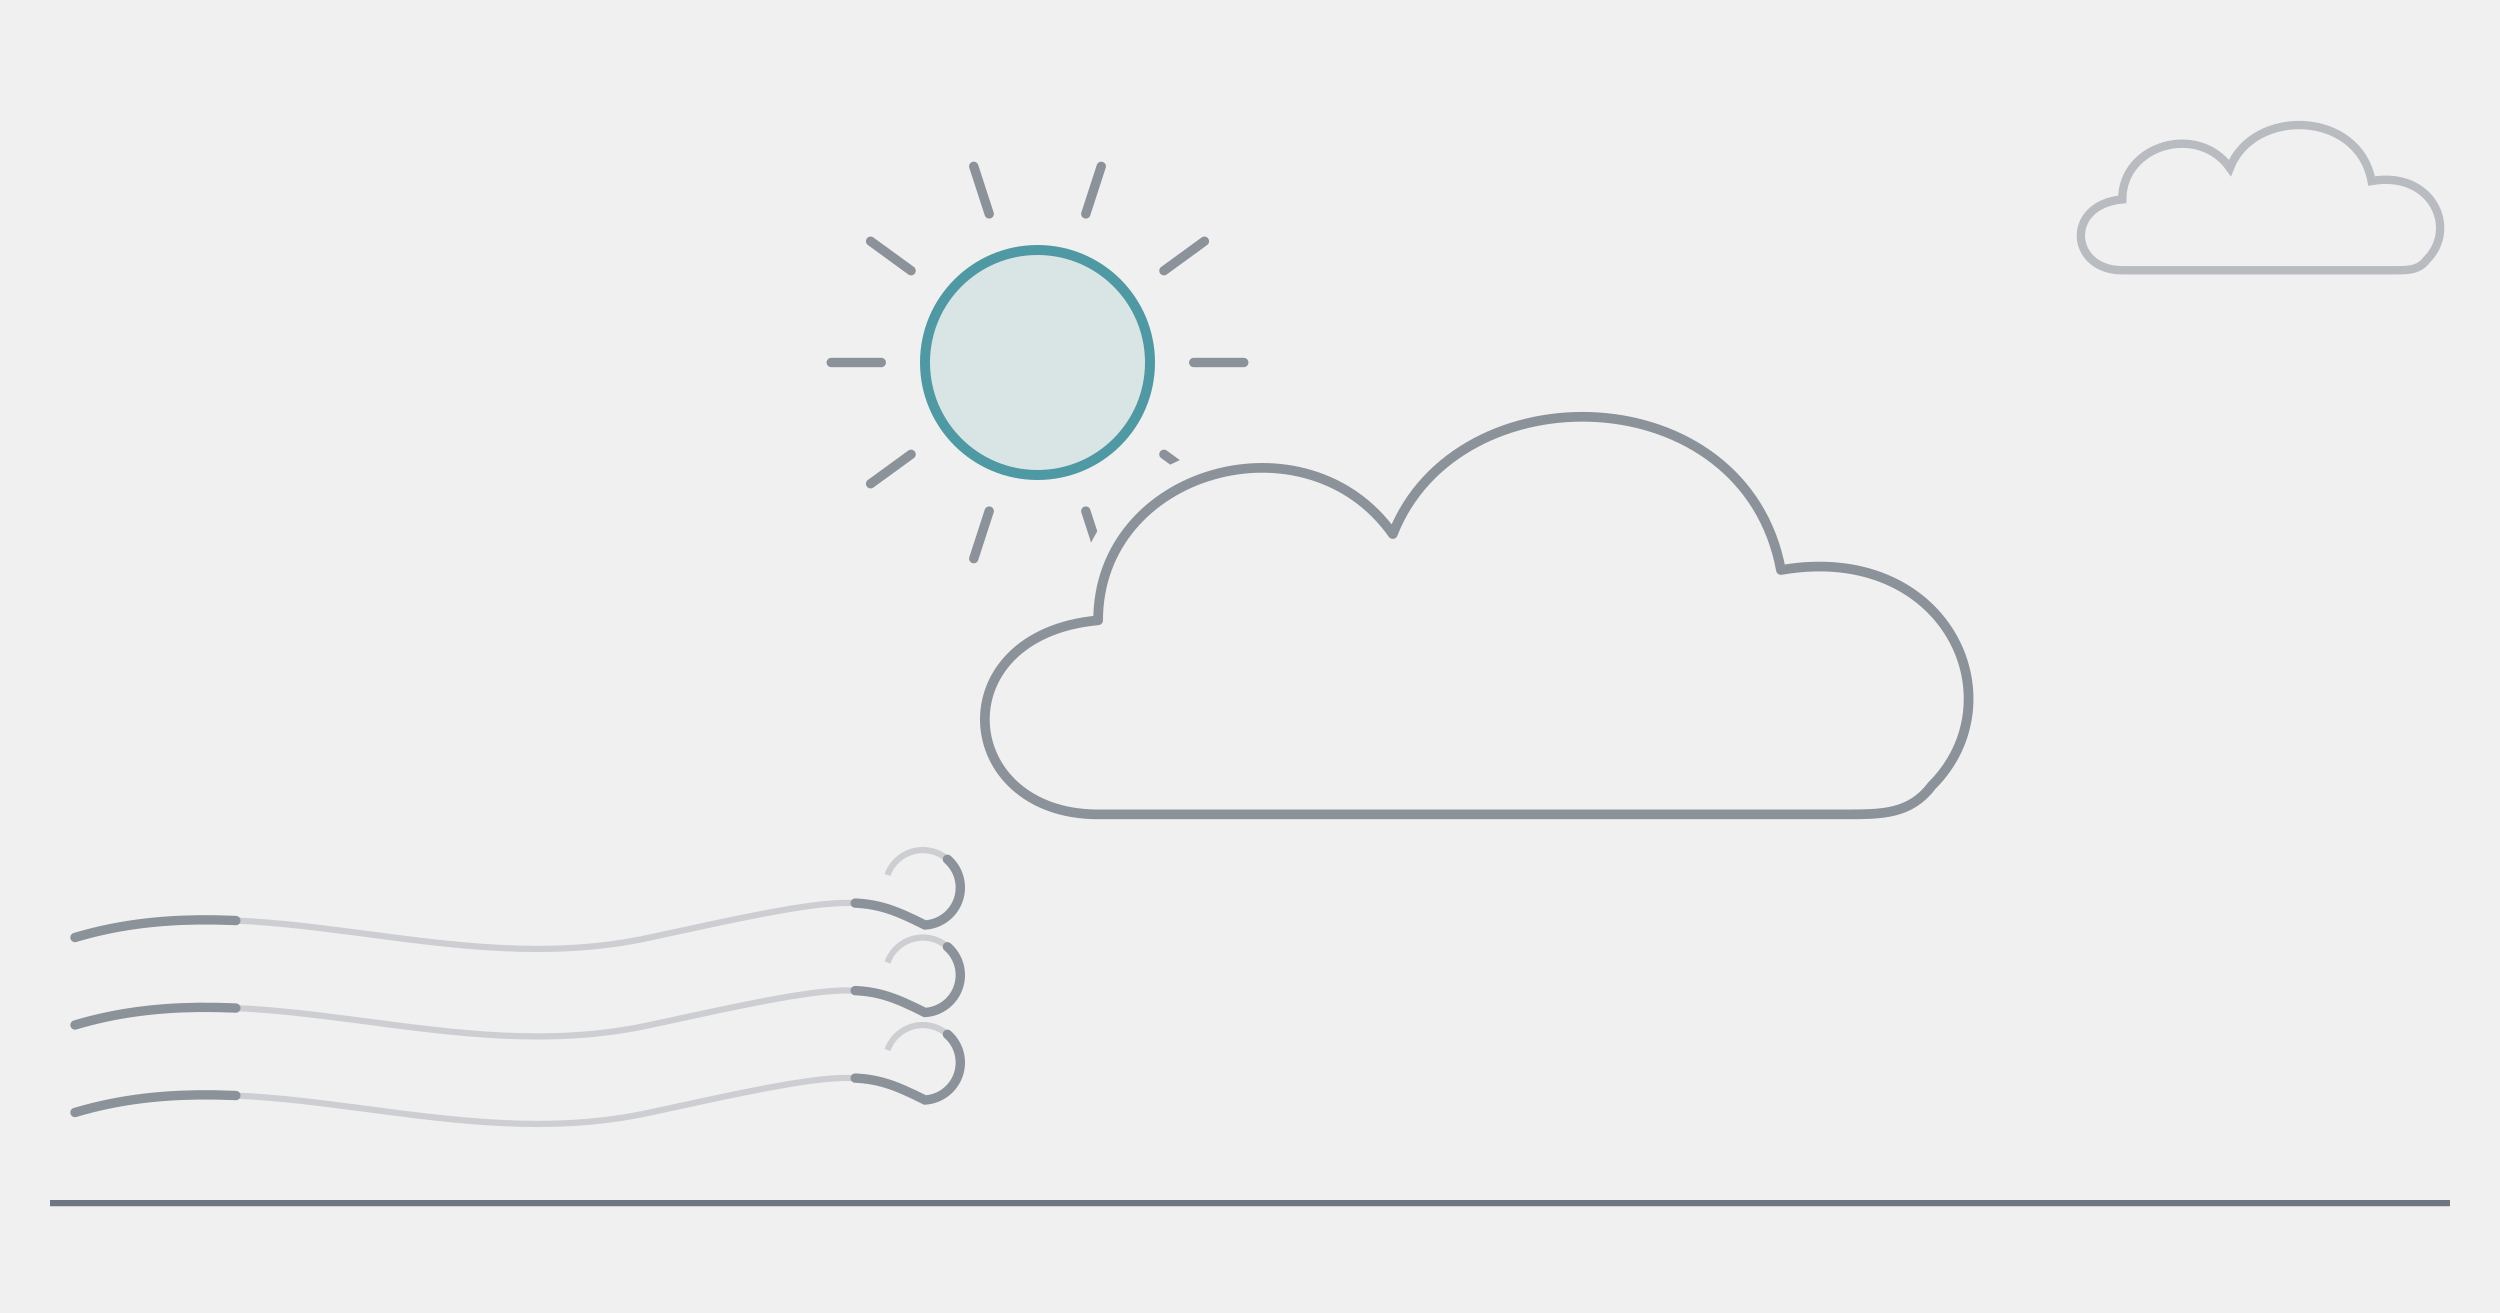
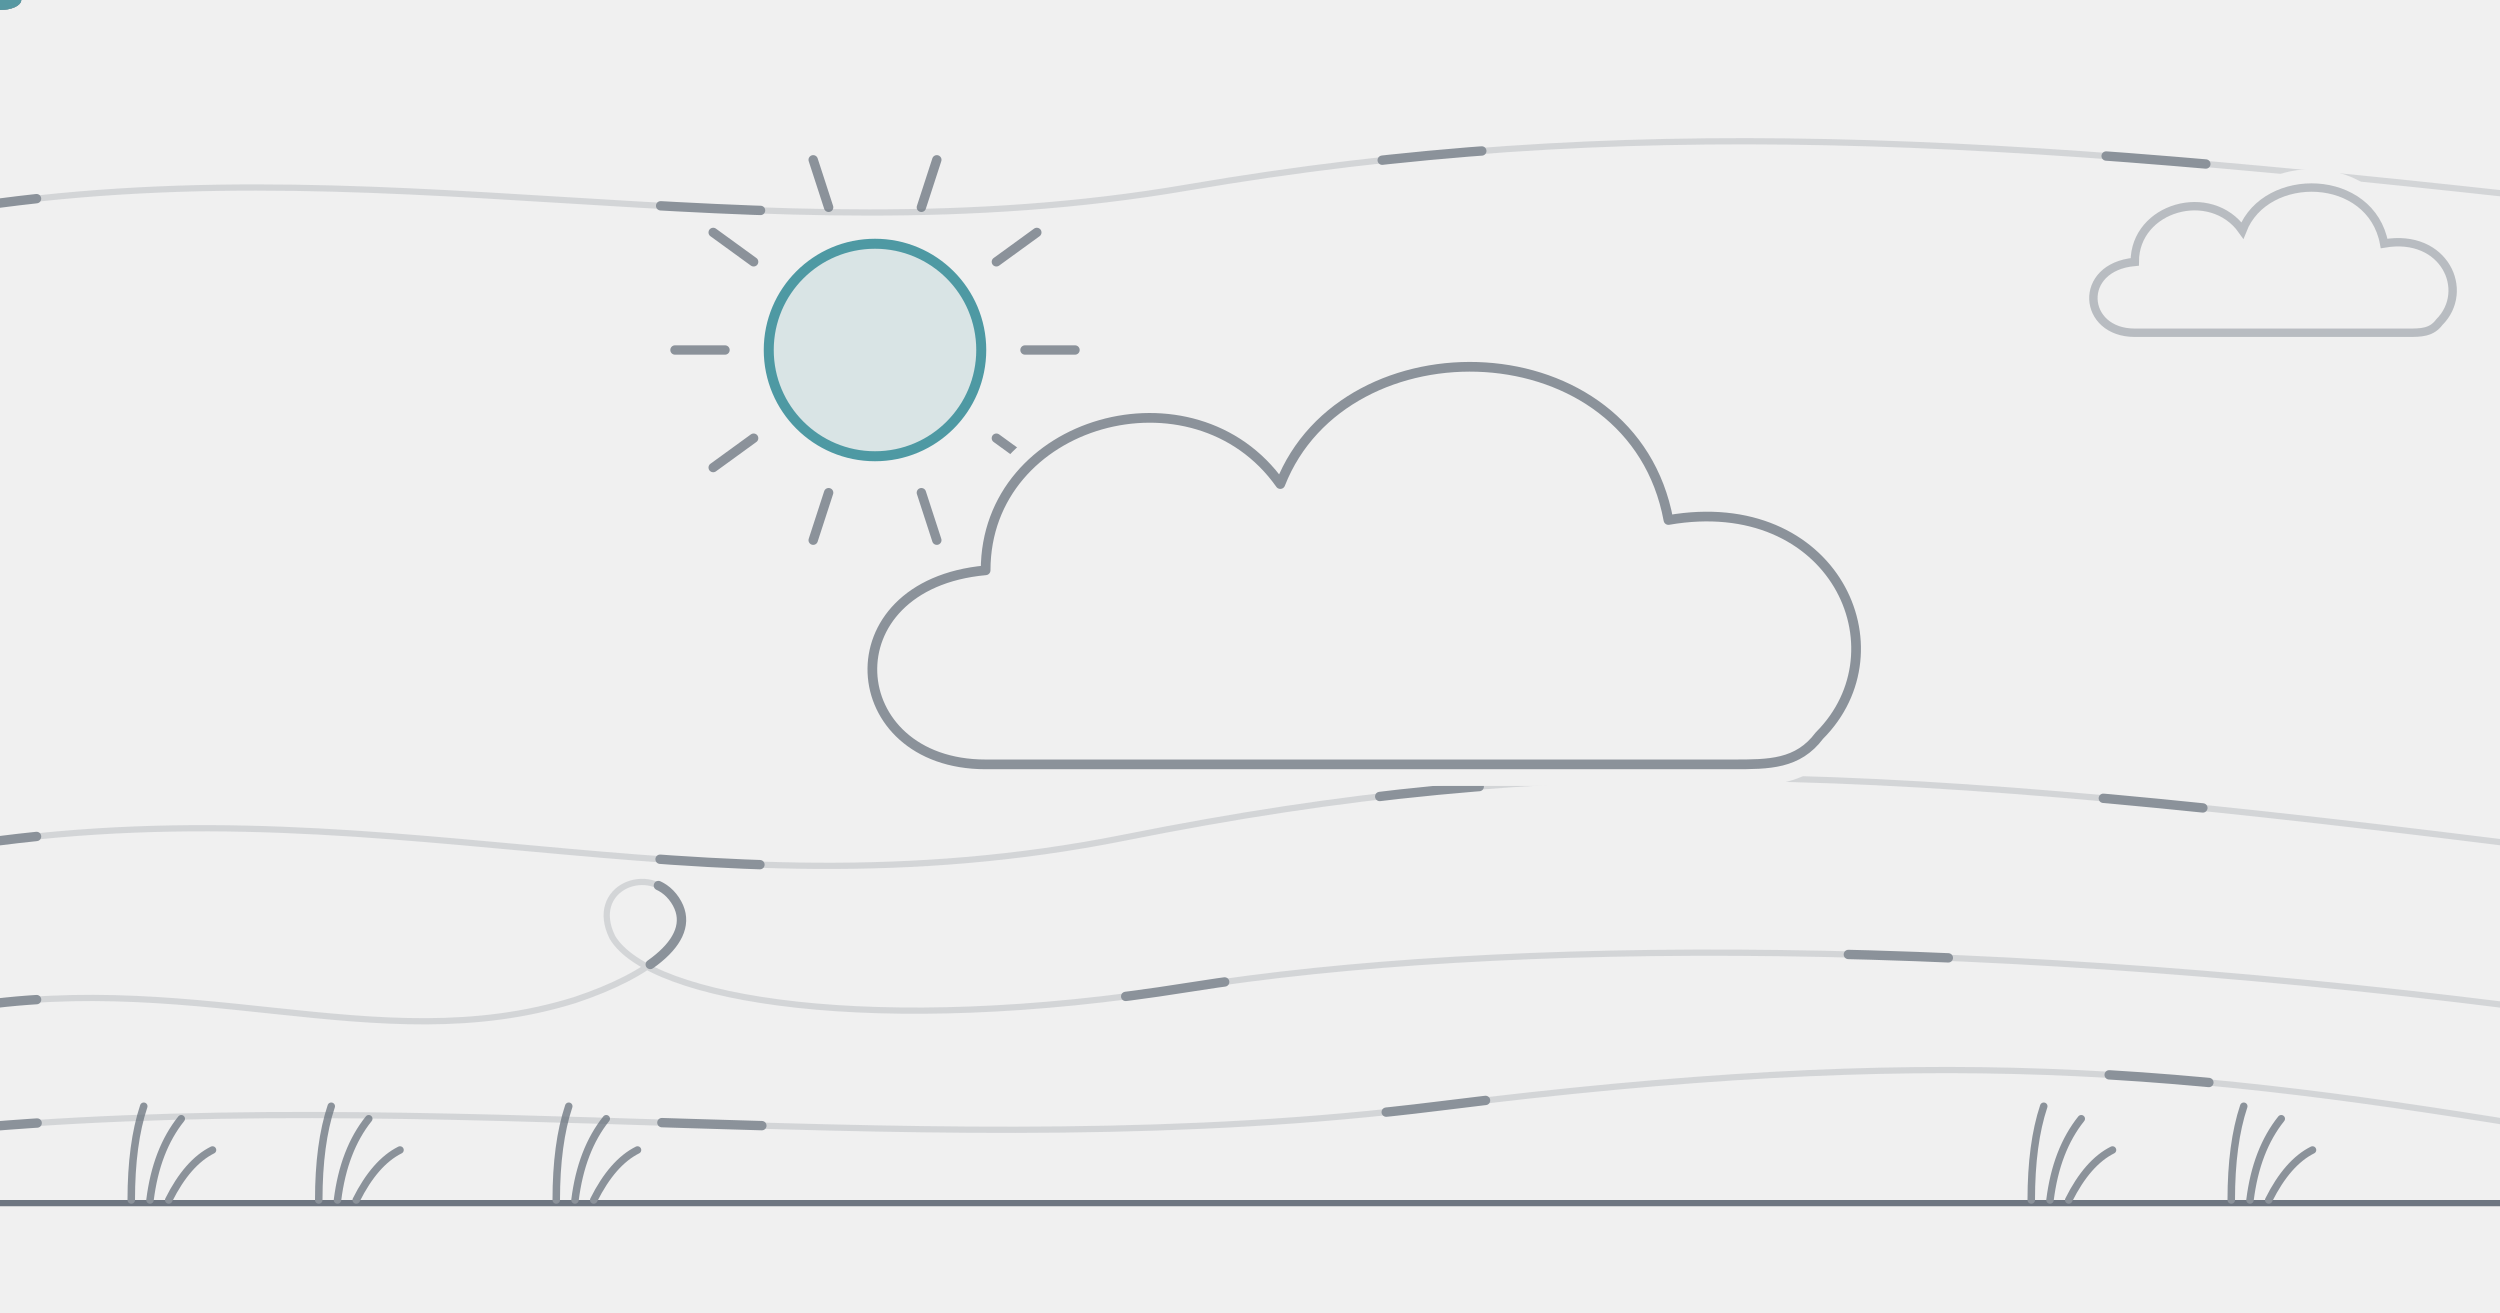
- <svg xmlns="http://www.w3.org/2000/svg" viewBox="0 0 400 210" role="img" aria-label="Sun behind a drifting cloud, gusts of wind, and rain rippling where it lands">
+ <svg xmlns="http://www.w3.org/2000/svg" viewBox="0 0 400 210" role="img" aria-label="Wind sweeps across a sunny sky and a rain cloud, carrying leaves and bending the grass">
  <defs>
-     <mask id="wx-sun" maskUnits="userSpaceOnUse" x="0" y="0" width="400" height="210">
-       <rect width="400" height="210" fill="#fff" />
+     <mask id="wx-behind" maskUnits="userSpaceOnUse" x="-20" y="-20" width="440" height="250">
+       <rect x="-20" y="-20" width="440" height="250" fill="#fff" />
      <g>
-         <animateTransform attributeName="transform" type="translate" values="0 0;-10 0;0 0" dur="12s" repeatCount="indefinite" />
-         <path d="M118 122 C98 122 96 97 118 95 C118 74 147 66 159 83 C168 60 208 61 213 88 C236 84 246 106 234 118 C231 122 227 122 222 122 Z" transform="translate(40 -10) scale(1.15)" fill="#000" stroke="#000" stroke-width="7" />
+         <animateTransform attributeName="transform" type="translate" values="0 0;10 0;0 0" dur="12s" repeatCount="indefinite" />
+         <path d="M118 122 C98 122 96 97 118 95 C118 74 147 66 159 83 C168 60 208 61 213 88 C236 84 246 106 234 118 C231 122 227 122 222 122 Z" transform="translate(22 -18) scale(1.15)" fill="#000" stroke="#000" stroke-width="6" />
+       </g>
+       <g>
+         <animateTransform attributeName="transform" type="translate" values="0 0;14 0;0 0" dur="16s" repeatCount="indefinite" />
+         <path d="M118 122 C98 122 96 97 118 95 C118 74 147 66 159 83 C168 60 208 61 213 88 C236 84 246 106 234 118 C231 122 227 122 222 122 Z" transform="translate(292 2) scale(.42)" fill="#000" stroke="#000" stroke-width="14" />
      </g>
    </mask>
  </defs>
-   <g mask="url(#wx-sun)">
-     <g transform="translate(166 58)">
+   <line x1="0" y1="192.5" x2="400" y2="192.5" stroke="#6e7681" stroke-width="1" />
+   <g transform="translate(24 192)">
+     <g stroke="#8b929a" stroke-width="1.2" stroke-linecap="round" fill="none">
+       <animateTransform attributeName="transform" type="rotate" values="-4;11;-4" dur="3.2s" begin="0s" repeatCount="indefinite" />
+       <path d="M0 0 Q1 -8 5 -13 M-3 0 Q-3 -9 -1 -15 M3 0 Q6 -6 10 -8" />
+     </g>
+   </g>
+   <g transform="translate(54 192)">
+     <g stroke="#8b929a" stroke-width="1.2" stroke-linecap="round" fill="none">
+       <animateTransform attributeName="transform" type="rotate" values="-4;11;-4" dur="2.8s" begin="0.7s" repeatCount="indefinite" />
+       <path d="M0 0 Q1 -8 5 -13 M-3 0 Q-3 -9 -1 -15 M3 0 Q6 -6 10 -8" />
+     </g>
+   </g>
+   <g transform="translate(92 192)">
+     <g stroke="#8b929a" stroke-width="1.2" stroke-linecap="round" fill="none">
+       <animateTransform attributeName="transform" type="rotate" values="-4;11;-4" dur="3.1s" begin="1.6s" repeatCount="indefinite" />
+       <path d="M0 0 Q1 -8 5 -13 M-3 0 Q-3 -9 -1 -15 M3 0 Q6 -6 10 -8" />
+     </g>
+   </g>
+   <g transform="translate(328 192)">
+     <g stroke="#8b929a" stroke-width="1.2" stroke-linecap="round" fill="none">
+       <animateTransform attributeName="transform" type="rotate" values="-4;11;-4" dur="3.0s" begin="0.3s" repeatCount="indefinite" />
+       <path d="M0 0 Q1 -8 5 -13 M-3 0 Q-3 -9 -1 -15 M3 0 Q6 -6 10 -8" />
+     </g>
+   </g>
+   <g transform="translate(360 192)">
+     <g stroke="#8b929a" stroke-width="1.2" stroke-linecap="round" fill="none">
+       <animateTransform attributeName="transform" type="rotate" values="-4;11;-4" dur="3.4s" begin="1.1s" repeatCount="indefinite" />
+       <path d="M0 0 Q1 -8 5 -13 M-3 0 Q-3 -9 -1 -15 M3 0 Q6 -6 10 -8" />
+     </g>
+   </g>
+   <g mask="url(#wx-behind)">
+     <g transform="translate(140 56)">
      <g stroke="#8b929a" stroke-width="1.5" stroke-linecap="round">
        <animateTransform attributeName="transform" type="rotate" from="0" to="360" dur="40s" repeatCount="indefinite" />
-         <line x1="25" y1="0" x2="33" y2="0" />
-         <line x1="20.23" y1="14.69" x2="26.7" y2="19.4" />
-         <line x1="7.73" y1="23.78" x2="10.2" y2="31.38" />
-         <line x1="-7.73" y1="23.78" x2="-10.2" y2="31.38" />
-         <line x1="-20.23" y1="14.69" x2="-26.7" y2="19.4" />
-         <line x1="-25" y1="0" x2="-33" y2="0" />
-         <line x1="-20.23" y1="-14.69" x2="-26.7" y2="-19.4" />
-         <line x1="-7.73" y1="-23.78" x2="-10.2" y2="-31.38" />
-         <line x1="7.73" y1="-23.78" x2="10.2" y2="-31.38" />
-         <line x1="20.23" y1="-14.69" x2="26.7" y2="-19.4" />
+         <line x1="24" y1="0" x2="32" y2="0" />
+         <line x1="19.42" y1="14.11" x2="25.89" y2="18.81" />
+         <line x1="7.42" y1="22.83" x2="9.89" y2="30.43" />
+         <line x1="-7.42" y1="22.83" x2="-9.89" y2="30.43" />
+         <line x1="-19.42" y1="14.11" x2="-25.89" y2="18.81" />
+         <line x1="-24" y1="0" x2="-32" y2="0" />
+         <line x1="-19.42" y1="-14.11" x2="-25.89" y2="-18.81" />
+         <line x1="-7.42" y1="-22.83" x2="-9.89" y2="-30.43" />
+         <line x1="7.42" y1="-22.83" x2="9.89" y2="-30.43" />
+         <line x1="19.42" y1="-14.11" x2="25.89" y2="-18.81" />
      </g>
-       <circle r="18" fill="#4E99A3" fill-opacity=".14" stroke="#4E99A3" stroke-width="1.6">
-         <animate attributeName="r" values="17;19;17" dur="5s" repeatCount="indefinite" />
+       <circle r="17" fill="#4E99A3" fill-opacity=".14" stroke="#4E99A3" stroke-width="1.6">
+         <animate attributeName="r" values="16;18;16" dur="5s" repeatCount="indefinite" />
      </circle>
    </g>
-   </g>
-   <g transform="translate(290 -8) scale(.42)" opacity=".55">
+     <path d="M-10 34 C60 22 120 42 190 30 S320 22 410 32" fill="none" stroke="#6e7681" stroke-width="1" opacity=".22" />
+     <path d="M-10 34 C60 22 120 42 190 30 S320 22 410 32" fill="none" stroke="#8b929a" stroke-width="1.5" stroke-linecap="round" pathLength="100" stroke-dasharray="16 100" stroke-dashoffset="116">
+       <animate attributeName="stroke-dashoffset" values="116;0" dur="4.2s" begin="0s" repeatCount="indefinite" />
+     </path>
+     <path d="M-10 136 C60 124 110 148 180 134 S300 122 410 136" fill="none" stroke="#6e7681" stroke-width="1" opacity=".22" />
+     <path d="M-10 136 C60 124 110 148 180 134 S300 122 410 136" fill="none" stroke="#8b929a" stroke-width="1.5" stroke-linecap="round" pathLength="100" stroke-dasharray="16 100" stroke-dashoffset="116">
+       <animate attributeName="stroke-dashoffset" values="116;0" dur="3.6s" begin="1.4s" repeatCount="indefinite" />
+     </path>
+     <path d="M-10 162 C30 154 60 170 92 160 C104 156 112 150 108 144 C104 138 94 142 98 150 C104 160 140 166 190 158 S320 150 410 162" fill="none" stroke="#6e7681" stroke-width="1" opacity=".22" />
+     <path d="M-10 162 C30 154 60 170 92 160 C104 156 112 150 108 144 C104 138 94 142 98 150 C104 160 140 166 190 158 S320 150 410 162" fill="none" stroke="#8b929a" stroke-width="1.5" stroke-linecap="round" pathLength="100" stroke-dasharray="16 100" stroke-dashoffset="116">
+       <animate attributeName="stroke-dashoffset" values="116;0" dur="4.0s" begin="0.6s" repeatCount="indefinite" />
+     </path>
+     <path d="M-10 181 C70 173 150 187 230 177 S350 171 410 181" fill="none" stroke="#6e7681" stroke-width="1" opacity=".22" />
+     <path d="M-10 181 C70 173 150 187 230 177 S350 171 410 181" fill="none" stroke="#8b929a" stroke-width="1.5" stroke-linecap="round" pathLength="100" stroke-dasharray="16 100" stroke-dashoffset="116">
+       <animate attributeName="stroke-dashoffset" values="116;0" dur="3.8s" begin="2.2s" repeatCount="indefinite" />
+     </path>
+   </g>
+   <g opacity=".55">
    <g>
-       <animateTransform attributeName="transform" type="translate" values="0 0;-30 0;0 0" dur="16s" repeatCount="indefinite" />
-       <path d="M118 122 C98 122 96 97 118 95 C118 74 147 66 159 83 C168 60 208 61 213 88 C236 84 246 106 234 118 C231 122 227 122 222 122 Z" fill="none" stroke="#8b929a" stroke-width="3.2" />
+       <animateTransform attributeName="transform" type="translate" values="0 0;14 0;0 0" dur="16s" repeatCount="indefinite" />
+       <path d="M118 122 C98 122 96 97 118 95 C118 74 147 66 159 83 C168 60 208 61 213 88 C236 84 246 106 234 118 C231 122 227 122 222 122 Z" transform="translate(292 2) scale(.42)" fill="none" stroke="#8b929a" stroke-width="3.2" />
    </g>
  </g>
  <g>
-     <animateTransform attributeName="transform" type="translate" values="0 0;-10 0;0 0" dur="12s" repeatCount="indefinite" />
-     <path d="M118 122 C98 122 96 97 118 95 C118 74 147 66 159 83 C168 60 208 61 213 88 C236 84 246 106 234 118 C231 122 227 122 222 122 Z" transform="translate(40 -10) scale(1.15)" fill="none" stroke="#8b929a" stroke-width="1.35" stroke-linejoin="round" />
-   </g>
-   <path d="M12 150 C42 141 72 157 104 150 S138 143 148 148 a6 6 0 1 0 -6 -8" fill="none" stroke="#6e7681" stroke-width="1" opacity=".28" pathLength="100" />
-   <path d="M12 150 C42 141 72 157 104 150 S138 143 148 148 a6 6 0 1 0 -6 -8" fill="none" stroke="#8b929a" stroke-width="1.5" stroke-linecap="round" pathLength="100" stroke-dasharray="26 100" stroke-dashoffset="126">
-     <animate attributeName="stroke-dashoffset" values="126;0" dur="2.8s" begin="0s" repeatCount="indefinite" />
-   </path>
-   <path d="M12 164 C42 155 72 171 104 164 S138 157 148 162 a6 6 0 1 0 -6 -8" fill="none" stroke="#6e7681" stroke-width="1" opacity=".28" pathLength="100" />
-   <path d="M12 164 C42 155 72 171 104 164 S138 157 148 162 a6 6 0 1 0 -6 -8" fill="none" stroke="#8b929a" stroke-width="1.5" stroke-linecap="round" pathLength="100" stroke-dasharray="26 100" stroke-dashoffset="126">
-     <animate attributeName="stroke-dashoffset" values="126;0" dur="2.8s" begin="1.3s" repeatCount="indefinite" />
-   </path>
-   <path d="M12 178 C42 169 72 185 104 178 S138 171 148 176 a6 6 0 1 0 -6 -8" fill="none" stroke="#6e7681" stroke-width="1" opacity=".28" pathLength="100" />
-   <path d="M12 178 C42 169 72 185 104 178 S138 171 148 176 a6 6 0 1 0 -6 -8" fill="none" stroke="#8b929a" stroke-width="1.5" stroke-linecap="round" pathLength="100" stroke-dasharray="26 100" stroke-dashoffset="126">
-     <animate attributeName="stroke-dashoffset" values="126;0" dur="2.8s" begin="0.6s" repeatCount="indefinite" />
-   </path>
-   <line x1="8" y1="192.5" x2="392" y2="192.5" stroke="#6e7681" stroke-width="1" />
-   <line x1="172" y1="138" x2="174" y2="148" stroke="#4E99A3" stroke-width="1.4" stroke-linecap="round" opacity="0">
-     <animateTransform attributeName="transform" type="translate" values="0 0;9 42;9 42" keyTimes="0;.78;1" dur="1.1s" begin="0.50s" repeatCount="indefinite" />
-     <animate attributeName="opacity" values="0;1;1;0;0" keyTimes="0;.12;.74;.78;1" dur="1.1s" begin="0.50s" repeatCount="indefinite" />
-   </line>
-   <ellipse cx="183" cy="192" rx="0" ry="0" fill="none" stroke="#4E99A3" stroke-width="1">
-     <animate attributeName="rx" values="0;0;11" keyTimes="0;.78;1" dur="1.1s" begin="0.50s" repeatCount="indefinite" />
-     <animate attributeName="ry" values="0;0;3" keyTimes="0;.78;1" dur="1.1s" begin="0.50s" repeatCount="indefinite" />
-     <animate attributeName="opacity" values="0;0;.9;0" keyTimes="0;.77;.8;1" dur="1.1s" begin="0.50s" repeatCount="indefinite" />
-   </ellipse>
-   <line x1="184" y1="138" x2="186" y2="148" stroke="#4E99A3" stroke-width="1.4" stroke-linecap="round" opacity="0">
-     <animateTransform attributeName="transform" type="translate" values="0 0;9 42;9 42" keyTimes="0;.78;1" dur="1.1s" begin="0.62s" repeatCount="indefinite" />
-     <animate attributeName="opacity" values="0;1;1;0;0" keyTimes="0;.12;.74;.78;1" dur="1.1s" begin="0.62s" repeatCount="indefinite" />
-   </line>
-   <ellipse cx="195" cy="192" rx="0" ry="0" fill="none" stroke="#4E99A3" stroke-width="1">
-     <animate attributeName="rx" values="0;0;11" keyTimes="0;.78;1" dur="1.1s" begin="0.62s" repeatCount="indefinite" />
-     <animate attributeName="ry" values="0;0;3" keyTimes="0;.78;1" dur="1.1s" begin="0.62s" repeatCount="indefinite" />
-     <animate attributeName="opacity" values="0;0;.9;0" keyTimes="0;.77;.8;1" dur="1.1s" begin="0.62s" repeatCount="indefinite" />
-   </ellipse>
-   <line x1="196" y1="138" x2="198" y2="148" stroke="#4E99A3" stroke-width="1.4" stroke-linecap="round" opacity="0">
-     <animateTransform attributeName="transform" type="translate" values="0 0;9 42;9 42" keyTimes="0;.78;1" dur="1.1s" begin="1.02s" repeatCount="indefinite" />
-     <animate attributeName="opacity" values="0;1;1;0;0" keyTimes="0;.12;.74;.78;1" dur="1.1s" begin="1.02s" repeatCount="indefinite" />
-   </line>
-   <ellipse cx="207" cy="192" rx="0" ry="0" fill="none" stroke="#4E99A3" stroke-width="1">
-     <animate attributeName="rx" values="0;0;11" keyTimes="0;.78;1" dur="1.1s" begin="1.02s" repeatCount="indefinite" />
-     <animate attributeName="ry" values="0;0;3" keyTimes="0;.78;1" dur="1.1s" begin="1.02s" repeatCount="indefinite" />
-     <animate attributeName="opacity" values="0;0;.9;0" keyTimes="0;.77;.8;1" dur="1.1s" begin="1.02s" repeatCount="indefinite" />
-   </ellipse>
-   <line x1="208" y1="138" x2="210" y2="148" stroke="#4E99A3" stroke-width="1.4" stroke-linecap="round" opacity="0">
-     <animateTransform attributeName="transform" type="translate" values="0 0;9 42;9 42" keyTimes="0;.78;1" dur="1.1s" begin="0.51s" repeatCount="indefinite" />
-     <animate attributeName="opacity" values="0;1;1;0;0" keyTimes="0;.12;.74;.78;1" dur="1.1s" begin="0.51s" repeatCount="indefinite" />
-   </line>
-   <ellipse cx="219" cy="192" rx="0" ry="0" fill="none" stroke="#4E99A3" stroke-width="1">
-     <animate attributeName="rx" values="0;0;11" keyTimes="0;.78;1" dur="1.1s" begin="0.51s" repeatCount="indefinite" />
-     <animate attributeName="ry" values="0;0;3" keyTimes="0;.78;1" dur="1.1s" begin="0.51s" repeatCount="indefinite" />
-     <animate attributeName="opacity" values="0;0;.9;0" keyTimes="0;.77;.8;1" dur="1.1s" begin="0.51s" repeatCount="indefinite" />
-   </ellipse>
-   <line x1="220" y1="138" x2="222" y2="148" stroke="#4E99A3" stroke-width="1.4" stroke-linecap="round" opacity="0">
-     <animateTransform attributeName="transform" type="translate" values="0 0;9 42;9 42" keyTimes="0;.78;1" dur="1.1s" begin="0.56s" repeatCount="indefinite" />
-     <animate attributeName="opacity" values="0;1;1;0;0" keyTimes="0;.12;.74;.78;1" dur="1.1s" begin="0.56s" repeatCount="indefinite" />
-   </line>
-   <ellipse cx="231" cy="192" rx="0" ry="0" fill="none" stroke="#4E99A3" stroke-width="1">
-     <animate attributeName="rx" values="0;0;11" keyTimes="0;.78;1" dur="1.1s" begin="0.56s" repeatCount="indefinite" />
-     <animate attributeName="ry" values="0;0;3" keyTimes="0;.78;1" dur="1.1s" begin="0.56s" repeatCount="indefinite" />
-     <animate attributeName="opacity" values="0;0;.9;0" keyTimes="0;.77;.8;1" dur="1.1s" begin="0.56s" repeatCount="indefinite" />
-   </ellipse>
-   <line x1="232" y1="138" x2="234" y2="148" stroke="#4E99A3" stroke-width="1.4" stroke-linecap="round" opacity="0">
-     <animateTransform attributeName="transform" type="translate" values="0 0;9 42;9 42" keyTimes="0;.78;1" dur="1.1s" begin="0.65s" repeatCount="indefinite" />
-     <animate attributeName="opacity" values="0;1;1;0;0" keyTimes="0;.12;.74;.78;1" dur="1.1s" begin="0.65s" repeatCount="indefinite" />
+     <animateTransform attributeName="transform" type="translate" values="0 0;10 0;0 0" dur="12s" repeatCount="indefinite" />
+     <path d="M118 122 C98 122 96 97 118 95 C118 74 147 66 159 83 C168 60 208 61 213 88 C236 84 246 106 234 118 C231 122 227 122 222 122 Z" transform="translate(22 -18) scale(1.15)" fill="none" stroke="#8b929a" stroke-width="1.35" stroke-linejoin="round" />
+   </g>
+   <line x1="148" y1="124" x2="151" y2="133" stroke="#4E99A3" stroke-width="1.4" stroke-linecap="round" opacity="0">
+     <animateTransform attributeName="transform" type="translate" values="0 0;15 56;15 56" keyTimes="0;.8;1" dur="1.05s" begin="0.47s" repeatCount="indefinite" />
+     <animate attributeName="opacity" values="0;1;1;0;0" keyTimes="0;.12;.76;.8;1" dur="1.05s" begin="0.47s" repeatCount="indefinite" />
+   </line>
+   <ellipse cx="166" cy="192" rx="0" ry="0" fill="none" stroke="#4E99A3" stroke-width="1">
+     <animate attributeName="rx" values="0;0;10" keyTimes="0;.8;1" dur="1.05s" begin="0.47s" repeatCount="indefinite" />
+     <animate attributeName="ry" values="0;0;3" keyTimes="0;.8;1" dur="1.05s" begin="0.47s" repeatCount="indefinite" />
+     <animate attributeName="opacity" values="0;0;.9;0" keyTimes="0;.79;.82;1" dur="1.05s" begin="0.47s" repeatCount="indefinite" />
+   </ellipse>
+   <line x1="159" y1="124" x2="162" y2="133" stroke="#4E99A3" stroke-width="1.4" stroke-linecap="round" opacity="0">
+     <animateTransform attributeName="transform" type="translate" values="0 0;15 56;15 56" keyTimes="0;.8;1" dur="1.05s" begin="0.59s" repeatCount="indefinite" />
+     <animate attributeName="opacity" values="0;1;1;0;0" keyTimes="0;.12;.76;.8;1" dur="1.05s" begin="0.59s" repeatCount="indefinite" />
+   </line>
+   <ellipse cx="177" cy="192" rx="0" ry="0" fill="none" stroke="#4E99A3" stroke-width="1">
+     <animate attributeName="rx" values="0;0;10" keyTimes="0;.8;1" dur="1.05s" begin="0.59s" repeatCount="indefinite" />
+     <animate attributeName="ry" values="0;0;3" keyTimes="0;.8;1" dur="1.05s" begin="0.59s" repeatCount="indefinite" />
+     <animate attributeName="opacity" values="0;0;.9;0" keyTimes="0;.79;.82;1" dur="1.05s" begin="0.59s" repeatCount="indefinite" />
+   </ellipse>
+   <line x1="170" y1="124" x2="173" y2="133" stroke="#4E99A3" stroke-width="1.4" stroke-linecap="round" opacity="0">
+     <animateTransform attributeName="transform" type="translate" values="0 0;15 56;15 56" keyTimes="0;.8;1" dur="1.05s" begin="0.97s" repeatCount="indefinite" />
+     <animate attributeName="opacity" values="0;1;1;0;0" keyTimes="0;.12;.76;.8;1" dur="1.05s" begin="0.97s" repeatCount="indefinite" />
+   </line>
+   <ellipse cx="188" cy="192" rx="0" ry="0" fill="none" stroke="#4E99A3" stroke-width="1">
+     <animate attributeName="rx" values="0;0;10" keyTimes="0;.8;1" dur="1.05s" begin="0.97s" repeatCount="indefinite" />
+     <animate attributeName="ry" values="0;0;3" keyTimes="0;.8;1" dur="1.05s" begin="0.97s" repeatCount="indefinite" />
+     <animate attributeName="opacity" values="0;0;.9;0" keyTimes="0;.79;.82;1" dur="1.05s" begin="0.97s" repeatCount="indefinite" />
+   </ellipse>
+   <line x1="181" y1="124" x2="184" y2="133" stroke="#4E99A3" stroke-width="1.4" stroke-linecap="round" opacity="0">
+     <animateTransform attributeName="transform" type="translate" values="0 0;15 56;15 56" keyTimes="0;.8;1" dur="1.05s" begin="0.49s" repeatCount="indefinite" />
+     <animate attributeName="opacity" values="0;1;1;0;0" keyTimes="0;.12;.76;.8;1" dur="1.05s" begin="0.49s" repeatCount="indefinite" />
+   </line>
+   <ellipse cx="199" cy="192" rx="0" ry="0" fill="none" stroke="#4E99A3" stroke-width="1">
+     <animate attributeName="rx" values="0;0;10" keyTimes="0;.8;1" dur="1.05s" begin="0.49s" repeatCount="indefinite" />
+     <animate attributeName="ry" values="0;0;3" keyTimes="0;.8;1" dur="1.05s" begin="0.49s" repeatCount="indefinite" />
+     <animate attributeName="opacity" values="0;0;.9;0" keyTimes="0;.79;.82;1" dur="1.05s" begin="0.49s" repeatCount="indefinite" />
+   </ellipse>
+   <line x1="192" y1="124" x2="195" y2="133" stroke="#4E99A3" stroke-width="1.4" stroke-linecap="round" opacity="0">
+     <animateTransform attributeName="transform" type="translate" values="0 0;15 56;15 56" keyTimes="0;.8;1" dur="1.05s" begin="0.53s" repeatCount="indefinite" />
+     <animate attributeName="opacity" values="0;1;1;0;0" keyTimes="0;.12;.76;.8;1" dur="1.05s" begin="0.53s" repeatCount="indefinite" />
+   </line>
+   <ellipse cx="210" cy="192" rx="0" ry="0" fill="none" stroke="#4E99A3" stroke-width="1">
+     <animate attributeName="rx" values="0;0;10" keyTimes="0;.8;1" dur="1.05s" begin="0.53s" repeatCount="indefinite" />
+     <animate attributeName="ry" values="0;0;3" keyTimes="0;.8;1" dur="1.05s" begin="0.53s" repeatCount="indefinite" />
+     <animate attributeName="opacity" values="0;0;.9;0" keyTimes="0;.79;.82;1" dur="1.05s" begin="0.53s" repeatCount="indefinite" />
+   </ellipse>
+   <line x1="203" y1="124" x2="206" y2="133" stroke="#4E99A3" stroke-width="1.4" stroke-linecap="round" opacity="0">
+     <animateTransform attributeName="transform" type="translate" values="0 0;15 56;15 56" keyTimes="0;.8;1" dur="1.05s" begin="0.62s" repeatCount="indefinite" />
+     <animate attributeName="opacity" values="0;1;1;0;0" keyTimes="0;.12;.76;.8;1" dur="1.05s" begin="0.62s" repeatCount="indefinite" />
+   </line>
+   <ellipse cx="221" cy="192" rx="0" ry="0" fill="none" stroke="#4E99A3" stroke-width="1">
+     <animate attributeName="rx" values="0;0;10" keyTimes="0;.8;1" dur="1.05s" begin="0.62s" repeatCount="indefinite" />
+     <animate attributeName="ry" values="0;0;3" keyTimes="0;.8;1" dur="1.05s" begin="0.62s" repeatCount="indefinite" />
+     <animate attributeName="opacity" values="0;0;.9;0" keyTimes="0;.79;.82;1" dur="1.05s" begin="0.62s" repeatCount="indefinite" />
+   </ellipse>
+   <line x1="214" y1="124" x2="217" y2="133" stroke="#4E99A3" stroke-width="1.4" stroke-linecap="round" opacity="0">
+     <animateTransform attributeName="transform" type="translate" values="0 0;15 56;15 56" keyTimes="0;.8;1" dur="1.05s" begin="0.19s" repeatCount="indefinite" />
+     <animate attributeName="opacity" values="0;1;1;0;0" keyTimes="0;.12;.76;.8;1" dur="1.05s" begin="0.19s" repeatCount="indefinite" />
+   </line>
+   <ellipse cx="232" cy="192" rx="0" ry="0" fill="none" stroke="#4E99A3" stroke-width="1">
+     <animate attributeName="rx" values="0;0;10" keyTimes="0;.8;1" dur="1.05s" begin="0.19s" repeatCount="indefinite" />
+     <animate attributeName="ry" values="0;0;3" keyTimes="0;.8;1" dur="1.05s" begin="0.19s" repeatCount="indefinite" />
+     <animate attributeName="opacity" values="0;0;.9;0" keyTimes="0;.79;.82;1" dur="1.05s" begin="0.19s" repeatCount="indefinite" />
+   </ellipse>
+   <line x1="225" y1="124" x2="228" y2="133" stroke="#4E99A3" stroke-width="1.4" stroke-linecap="round" opacity="0">
+     <animateTransform attributeName="transform" type="translate" values="0 0;15 56;15 56" keyTimes="0;.8;1" dur="1.05s" begin="0.54s" repeatCount="indefinite" />
+     <animate attributeName="opacity" values="0;1;1;0;0" keyTimes="0;.12;.76;.8;1" dur="1.05s" begin="0.54s" repeatCount="indefinite" />
  </line>
  <ellipse cx="243" cy="192" rx="0" ry="0" fill="none" stroke="#4E99A3" stroke-width="1">
-     <animate attributeName="rx" values="0;0;11" keyTimes="0;.78;1" dur="1.1s" begin="0.65s" repeatCount="indefinite" />
-     <animate attributeName="ry" values="0;0;3" keyTimes="0;.78;1" dur="1.1s" begin="0.65s" repeatCount="indefinite" />
-     <animate attributeName="opacity" values="0;0;.9;0" keyTimes="0;.77;.8;1" dur="1.1s" begin="0.65s" repeatCount="indefinite" />
-   </ellipse>
-   <line x1="244" y1="138" x2="246" y2="148" stroke="#4E99A3" stroke-width="1.4" stroke-linecap="round" opacity="0">
-     <animateTransform attributeName="transform" type="translate" values="0 0;9 42;9 42" keyTimes="0;.78;1" dur="1.1s" begin="0.20s" repeatCount="indefinite" />
-     <animate attributeName="opacity" values="0;1;1;0;0" keyTimes="0;.12;.74;.78;1" dur="1.1s" begin="0.20s" repeatCount="indefinite" />
-   </line>
-   <ellipse cx="255" cy="192" rx="0" ry="0" fill="none" stroke="#4E99A3" stroke-width="1">
-     <animate attributeName="rx" values="0;0;11" keyTimes="0;.78;1" dur="1.1s" begin="0.20s" repeatCount="indefinite" />
-     <animate attributeName="ry" values="0;0;3" keyTimes="0;.78;1" dur="1.1s" begin="0.20s" repeatCount="indefinite" />
-     <animate attributeName="opacity" values="0;0;.9;0" keyTimes="0;.77;.8;1" dur="1.1s" begin="0.20s" repeatCount="indefinite" />
-   </ellipse>
-   <line x1="256" y1="138" x2="258" y2="148" stroke="#4E99A3" stroke-width="1.4" stroke-linecap="round" opacity="0">
-     <animateTransform attributeName="transform" type="translate" values="0 0;9 42;9 42" keyTimes="0;.78;1" dur="1.1s" begin="0.56s" repeatCount="indefinite" />
-     <animate attributeName="opacity" values="0;1;1;0;0" keyTimes="0;.12;.74;.78;1" dur="1.1s" begin="0.56s" repeatCount="indefinite" />
-   </line>
-   <ellipse cx="267" cy="192" rx="0" ry="0" fill="none" stroke="#4E99A3" stroke-width="1">
-     <animate attributeName="rx" values="0;0;11" keyTimes="0;.78;1" dur="1.1s" begin="0.56s" repeatCount="indefinite" />
-     <animate attributeName="ry" values="0;0;3" keyTimes="0;.78;1" dur="1.1s" begin="0.56s" repeatCount="indefinite" />
-     <animate attributeName="opacity" values="0;0;.9;0" keyTimes="0;.77;.8;1" dur="1.1s" begin="0.56s" repeatCount="indefinite" />
-   </ellipse>
-   <line x1="268" y1="138" x2="270" y2="148" stroke="#4E99A3" stroke-width="1.4" stroke-linecap="round" opacity="0">
-     <animateTransform attributeName="transform" type="translate" values="0 0;9 42;9 42" keyTimes="0;.78;1" dur="1.1s" begin="0.69s" repeatCount="indefinite" />
-     <animate attributeName="opacity" values="0;1;1;0;0" keyTimes="0;.12;.74;.78;1" dur="1.1s" begin="0.69s" repeatCount="indefinite" />
-   </line>
-   <ellipse cx="279" cy="192" rx="0" ry="0" fill="none" stroke="#4E99A3" stroke-width="1">
-     <animate attributeName="rx" values="0;0;11" keyTimes="0;.78;1" dur="1.1s" begin="0.69s" repeatCount="indefinite" />
-     <animate attributeName="ry" values="0;0;3" keyTimes="0;.78;1" dur="1.1s" begin="0.69s" repeatCount="indefinite" />
-     <animate attributeName="opacity" values="0;0;.9;0" keyTimes="0;.77;.8;1" dur="1.1s" begin="0.69s" repeatCount="indefinite" />
-   </ellipse>
-   <line x1="280" y1="138" x2="282" y2="148" stroke="#4E99A3" stroke-width="1.4" stroke-linecap="round" opacity="0">
-     <animateTransform attributeName="transform" type="translate" values="0 0;9 42;9 42" keyTimes="0;.78;1" dur="1.1s" begin="0.87s" repeatCount="indefinite" />
-     <animate attributeName="opacity" values="0;1;1;0;0" keyTimes="0;.12;.74;.78;1" dur="1.1s" begin="0.87s" repeatCount="indefinite" />
-   </line>
-   <ellipse cx="291" cy="192" rx="0" ry="0" fill="none" stroke="#4E99A3" stroke-width="1">
-     <animate attributeName="rx" values="0;0;11" keyTimes="0;.78;1" dur="1.1s" begin="0.87s" repeatCount="indefinite" />
-     <animate attributeName="ry" values="0;0;3" keyTimes="0;.78;1" dur="1.1s" begin="0.87s" repeatCount="indefinite" />
-     <animate attributeName="opacity" values="0;0;.9;0" keyTimes="0;.77;.8;1" dur="1.1s" begin="0.87s" repeatCount="indefinite" />
-   </ellipse>
-   <line x1="292" y1="138" x2="294" y2="148" stroke="#4E99A3" stroke-width="1.4" stroke-linecap="round" opacity="0">
-     <animateTransform attributeName="transform" type="translate" values="0 0;9 42;9 42" keyTimes="0;.78;1" dur="1.1s" begin="0.10s" repeatCount="indefinite" />
-     <animate attributeName="opacity" values="0;1;1;0;0" keyTimes="0;.12;.74;.78;1" dur="1.1s" begin="0.10s" repeatCount="indefinite" />
-   </line>
-   <ellipse cx="303" cy="192" rx="0" ry="0" fill="none" stroke="#4E99A3" stroke-width="1">
-     <animate attributeName="rx" values="0;0;11" keyTimes="0;.78;1" dur="1.1s" begin="0.10s" repeatCount="indefinite" />
-     <animate attributeName="ry" values="0;0;3" keyTimes="0;.78;1" dur="1.1s" begin="0.10s" repeatCount="indefinite" />
-     <animate attributeName="opacity" values="0;0;.9;0" keyTimes="0;.77;.8;1" dur="1.1s" begin="0.10s" repeatCount="indefinite" />
-   </ellipse>
-   <line x1="304" y1="138" x2="306" y2="148" stroke="#4E99A3" stroke-width="1.4" stroke-linecap="round" opacity="0">
-     <animateTransform attributeName="transform" type="translate" values="0 0;9 42;9 42" keyTimes="0;.78;1" dur="1.1s" begin="0.33s" repeatCount="indefinite" />
-     <animate attributeName="opacity" values="0;1;1;0;0" keyTimes="0;.12;.74;.78;1" dur="1.1s" begin="0.33s" repeatCount="indefinite" />
-   </line>
-   <ellipse cx="315" cy="192" rx="0" ry="0" fill="none" stroke="#4E99A3" stroke-width="1">
-     <animate attributeName="rx" values="0;0;11" keyTimes="0;.78;1" dur="1.1s" begin="0.33s" repeatCount="indefinite" />
-     <animate attributeName="ry" values="0;0;3" keyTimes="0;.78;1" dur="1.1s" begin="0.33s" repeatCount="indefinite" />
-     <animate attributeName="opacity" values="0;0;.9;0" keyTimes="0;.77;.8;1" dur="1.1s" begin="0.33s" repeatCount="indefinite" />
-   </ellipse>
-   <line x1="190" y1="138" x2="192" y2="148" stroke="#4E99A3" stroke-width="1.4" stroke-linecap="round" opacity="0">
-     <animateTransform attributeName="transform" type="translate" values="0 0;9 42;9 42" keyTimes="0;.78;1" dur="1.1s" begin="0.10s" repeatCount="indefinite" />
-     <animate attributeName="opacity" values="0;1;1;0;0" keyTimes="0;.12;.74;.78;1" dur="1.1s" begin="0.10s" repeatCount="indefinite" />
-   </line>
-   <ellipse cx="201" cy="192" rx="0" ry="0" fill="none" stroke="#4E99A3" stroke-width="1">
-     <animate attributeName="rx" values="0;0;11" keyTimes="0;.78;1" dur="1.1s" begin="0.10s" repeatCount="indefinite" />
-     <animate attributeName="ry" values="0;0;3" keyTimes="0;.78;1" dur="1.1s" begin="0.10s" repeatCount="indefinite" />
-     <animate attributeName="opacity" values="0;0;.9;0" keyTimes="0;.77;.8;1" dur="1.1s" begin="0.10s" repeatCount="indefinite" />
-   </ellipse>
-   <line x1="226" y1="138" x2="228" y2="148" stroke="#4E99A3" stroke-width="1.4" stroke-linecap="round" opacity="0">
-     <animateTransform attributeName="transform" type="translate" values="0 0;9 42;9 42" keyTimes="0;.78;1" dur="1.1s" begin="0.89s" repeatCount="indefinite" />
-     <animate attributeName="opacity" values="0;1;1;0;0" keyTimes="0;.12;.74;.78;1" dur="1.1s" begin="0.89s" repeatCount="indefinite" />
-   </line>
-   <ellipse cx="237" cy="192" rx="0" ry="0" fill="none" stroke="#4E99A3" stroke-width="1">
-     <animate attributeName="rx" values="0;0;11" keyTimes="0;.78;1" dur="1.1s" begin="0.89s" repeatCount="indefinite" />
-     <animate attributeName="ry" values="0;0;3" keyTimes="0;.78;1" dur="1.1s" begin="0.89s" repeatCount="indefinite" />
-     <animate attributeName="opacity" values="0;0;.9;0" keyTimes="0;.77;.8;1" dur="1.1s" begin="0.89s" repeatCount="indefinite" />
-   </ellipse>
-   <line x1="262" y1="138" x2="264" y2="148" stroke="#4E99A3" stroke-width="1.4" stroke-linecap="round" opacity="0">
-     <animateTransform attributeName="transform" type="translate" values="0 0;9 42;9 42" keyTimes="0;.78;1" dur="1.1s" begin="0.76s" repeatCount="indefinite" />
-     <animate attributeName="opacity" values="0;1;1;0;0" keyTimes="0;.12;.74;.78;1" dur="1.1s" begin="0.76s" repeatCount="indefinite" />
-   </line>
-   <ellipse cx="273" cy="192" rx="0" ry="0" fill="none" stroke="#4E99A3" stroke-width="1">
-     <animate attributeName="rx" values="0;0;11" keyTimes="0;.78;1" dur="1.1s" begin="0.76s" repeatCount="indefinite" />
-     <animate attributeName="ry" values="0;0;3" keyTimes="0;.78;1" dur="1.1s" begin="0.76s" repeatCount="indefinite" />
-     <animate attributeName="opacity" values="0;0;.9;0" keyTimes="0;.77;.8;1" dur="1.1s" begin="0.76s" repeatCount="indefinite" />
-   </ellipse>
-   <line x1="298" y1="138" x2="300" y2="148" stroke="#4E99A3" stroke-width="1.4" stroke-linecap="round" opacity="0">
-     <animateTransform attributeName="transform" type="translate" values="0 0;9 42;9 42" keyTimes="0;.78;1" dur="1.1s" begin="0.05s" repeatCount="indefinite" />
-     <animate attributeName="opacity" values="0;1;1;0;0" keyTimes="0;.12;.74;.78;1" dur="1.1s" begin="0.05s" repeatCount="indefinite" />
+     <animate attributeName="rx" values="0;0;10" keyTimes="0;.8;1" dur="1.05s" begin="0.54s" repeatCount="indefinite" />
+     <animate attributeName="ry" values="0;0;3" keyTimes="0;.8;1" dur="1.05s" begin="0.54s" repeatCount="indefinite" />
+     <animate attributeName="opacity" values="0;0;.9;0" keyTimes="0;.79;.82;1" dur="1.05s" begin="0.54s" repeatCount="indefinite" />
+   </ellipse>
+   <line x1="236" y1="124" x2="239" y2="133" stroke="#4E99A3" stroke-width="1.4" stroke-linecap="round" opacity="0">
+     <animateTransform attributeName="transform" type="translate" values="0 0;15 56;15 56" keyTimes="0;.8;1" dur="1.05s" begin="0.66s" repeatCount="indefinite" />
+     <animate attributeName="opacity" values="0;1;1;0;0" keyTimes="0;.12;.76;.8;1" dur="1.05s" begin="0.66s" repeatCount="indefinite" />
+   </line>
+   <ellipse cx="254" cy="192" rx="0" ry="0" fill="none" stroke="#4E99A3" stroke-width="1">
+     <animate attributeName="rx" values="0;0;10" keyTimes="0;.8;1" dur="1.05s" begin="0.66s" repeatCount="indefinite" />
+     <animate attributeName="ry" values="0;0;3" keyTimes="0;.8;1" dur="1.05s" begin="0.66s" repeatCount="indefinite" />
+     <animate attributeName="opacity" values="0;0;.9;0" keyTimes="0;.79;.82;1" dur="1.05s" begin="0.66s" repeatCount="indefinite" />
+   </ellipse>
+   <line x1="247" y1="124" x2="250" y2="133" stroke="#4E99A3" stroke-width="1.4" stroke-linecap="round" opacity="0">
+     <animateTransform attributeName="transform" type="translate" values="0 0;15 56;15 56" keyTimes="0;.8;1" dur="1.05s" begin="0.83s" repeatCount="indefinite" />
+     <animate attributeName="opacity" values="0;1;1;0;0" keyTimes="0;.12;.76;.8;1" dur="1.05s" begin="0.83s" repeatCount="indefinite" />
+   </line>
+   <ellipse cx="265" cy="192" rx="0" ry="0" fill="none" stroke="#4E99A3" stroke-width="1">
+     <animate attributeName="rx" values="0;0;10" keyTimes="0;.8;1" dur="1.05s" begin="0.83s" repeatCount="indefinite" />
+     <animate attributeName="ry" values="0;0;3" keyTimes="0;.8;1" dur="1.05s" begin="0.83s" repeatCount="indefinite" />
+     <animate attributeName="opacity" values="0;0;.9;0" keyTimes="0;.79;.82;1" dur="1.05s" begin="0.83s" repeatCount="indefinite" />
+   </ellipse>
+   <line x1="258" y1="124" x2="261" y2="133" stroke="#4E99A3" stroke-width="1.4" stroke-linecap="round" opacity="0">
+     <animateTransform attributeName="transform" type="translate" values="0 0;15 56;15 56" keyTimes="0;.8;1" dur="1.05s" begin="0.10s" repeatCount="indefinite" />
+     <animate attributeName="opacity" values="0;1;1;0;0" keyTimes="0;.12;.76;.8;1" dur="1.05s" begin="0.10s" repeatCount="indefinite" />
+   </line>
+   <ellipse cx="276" cy="192" rx="0" ry="0" fill="none" stroke="#4E99A3" stroke-width="1">
+     <animate attributeName="rx" values="0;0;10" keyTimes="0;.8;1" dur="1.05s" begin="0.10s" repeatCount="indefinite" />
+     <animate attributeName="ry" values="0;0;3" keyTimes="0;.8;1" dur="1.05s" begin="0.10s" repeatCount="indefinite" />
+     <animate attributeName="opacity" values="0;0;.9;0" keyTimes="0;.79;.82;1" dur="1.05s" begin="0.10s" repeatCount="indefinite" />
+   </ellipse>
+   <line x1="269" y1="124" x2="272" y2="133" stroke="#4E99A3" stroke-width="1.4" stroke-linecap="round" opacity="0">
+     <animateTransform attributeName="transform" type="translate" values="0 0;15 56;15 56" keyTimes="0;.8;1" dur="1.05s" begin="0.32s" repeatCount="indefinite" />
+     <animate attributeName="opacity" values="0;1;1;0;0" keyTimes="0;.12;.76;.8;1" dur="1.05s" begin="0.32s" repeatCount="indefinite" />
+   </line>
+   <ellipse cx="287" cy="192" rx="0" ry="0" fill="none" stroke="#4E99A3" stroke-width="1">
+     <animate attributeName="rx" values="0;0;10" keyTimes="0;.8;1" dur="1.05s" begin="0.32s" repeatCount="indefinite" />
+     <animate attributeName="ry" values="0;0;3" keyTimes="0;.8;1" dur="1.05s" begin="0.32s" repeatCount="indefinite" />
+     <animate attributeName="opacity" values="0;0;.9;0" keyTimes="0;.79;.82;1" dur="1.05s" begin="0.32s" repeatCount="indefinite" />
+   </ellipse>
+   <line x1="280" y1="124" x2="283" y2="133" stroke="#4E99A3" stroke-width="1.4" stroke-linecap="round" opacity="0">
+     <animateTransform attributeName="transform" type="translate" values="0 0;15 56;15 56" keyTimes="0;.8;1" dur="1.05s" begin="0.10s" repeatCount="indefinite" />
+     <animate attributeName="opacity" values="0;1;1;0;0" keyTimes="0;.12;.76;.8;1" dur="1.05s" begin="0.10s" repeatCount="indefinite" />
+   </line>
+   <ellipse cx="298" cy="192" rx="0" ry="0" fill="none" stroke="#4E99A3" stroke-width="1">
+     <animate attributeName="rx" values="0;0;10" keyTimes="0;.8;1" dur="1.05s" begin="0.10s" repeatCount="indefinite" />
+     <animate attributeName="ry" values="0;0;3" keyTimes="0;.8;1" dur="1.05s" begin="0.10s" repeatCount="indefinite" />
+     <animate attributeName="opacity" values="0;0;.9;0" keyTimes="0;.79;.82;1" dur="1.05s" begin="0.10s" repeatCount="indefinite" />
+   </ellipse>
+   <line x1="291" y1="124" x2="294" y2="133" stroke="#4E99A3" stroke-width="1.4" stroke-linecap="round" opacity="0">
+     <animateTransform attributeName="transform" type="translate" values="0 0;15 56;15 56" keyTimes="0;.8;1" dur="1.05s" begin="0.85s" repeatCount="indefinite" />
+     <animate attributeName="opacity" values="0;1;1;0;0" keyTimes="0;.12;.76;.8;1" dur="1.05s" begin="0.85s" repeatCount="indefinite" />
  </line>
  <ellipse cx="309" cy="192" rx="0" ry="0" fill="none" stroke="#4E99A3" stroke-width="1">
-     <animate attributeName="rx" values="0;0;11" keyTimes="0;.78;1" dur="1.1s" begin="0.05s" repeatCount="indefinite" />
-     <animate attributeName="ry" values="0;0;3" keyTimes="0;.78;1" dur="1.1s" begin="0.05s" repeatCount="indefinite" />
-     <animate attributeName="opacity" values="0;0;.9;0" keyTimes="0;.77;.8;1" dur="1.1s" begin="0.05s" repeatCount="indefinite" />
+     <animate attributeName="rx" values="0;0;10" keyTimes="0;.8;1" dur="1.05s" begin="0.85s" repeatCount="indefinite" />
+     <animate attributeName="ry" values="0;0;3" keyTimes="0;.8;1" dur="1.05s" begin="0.85s" repeatCount="indefinite" />
+     <animate attributeName="opacity" values="0;0;.9;0" keyTimes="0;.79;.82;1" dur="1.05s" begin="0.85s" repeatCount="indefinite" />
+   </ellipse>
+   <line x1="302" y1="124" x2="305" y2="133" stroke="#4E99A3" stroke-width="1.4" stroke-linecap="round" opacity="0">
+     <animateTransform attributeName="transform" type="translate" values="0 0;15 56;15 56" keyTimes="0;.8;1" dur="1.05s" begin="0.73s" repeatCount="indefinite" />
+     <animate attributeName="opacity" values="0;1;1;0;0" keyTimes="0;.12;.76;.8;1" dur="1.05s" begin="0.73s" repeatCount="indefinite" />
+   </line>
+   <ellipse cx="320" cy="192" rx="0" ry="0" fill="none" stroke="#4E99A3" stroke-width="1">
+     <animate attributeName="rx" values="0;0;10" keyTimes="0;.8;1" dur="1.05s" begin="0.73s" repeatCount="indefinite" />
+     <animate attributeName="ry" values="0;0;3" keyTimes="0;.8;1" dur="1.05s" begin="0.73s" repeatCount="indefinite" />
+     <animate attributeName="opacity" values="0;0;.9;0" keyTimes="0;.79;.82;1" dur="1.05s" begin="0.73s" repeatCount="indefinite" />
+   </ellipse>
+   <ellipse rx="3.4" ry="1.6" fill="#4E99A3" opacity=".85">
+     <animateMotion path="M-10 162 C30 154 60 170 92 160 C104 156 112 150 108 144 C104 138 94 142 98 150 C104 160 140 166 190 158 S320 150 410 162" rotate="auto" dur="6s" begin="-0s" repeatCount="indefinite" />
+   </ellipse>
+   <ellipse rx="3.4" ry="1.6" fill="#8b929a" opacity=".85">
+     <animateMotion path="M-10 181 C70 173 150 187 230 177 S350 171 410 181" rotate="auto" dur="7s" begin="-2.5s" repeatCount="indefinite" />
+   </ellipse>
+   <ellipse rx="3.4" ry="1.6" fill="#8b929a" opacity=".85">
+     <animateMotion path="M-10 34 C60 22 120 42 190 30 S320 22 410 32" rotate="auto" dur="8s" begin="-4s" repeatCount="indefinite" />
+   </ellipse>
+   <ellipse rx="3.4" ry="1.6" fill="#4E99A3" opacity=".85">
+     <animateMotion path="M-10 136 C60 124 110 148 180 134 S300 122 410 136" rotate="auto" dur="6.5s" begin="-1.8s" repeatCount="indefinite" />
  </ellipse>
</svg>
